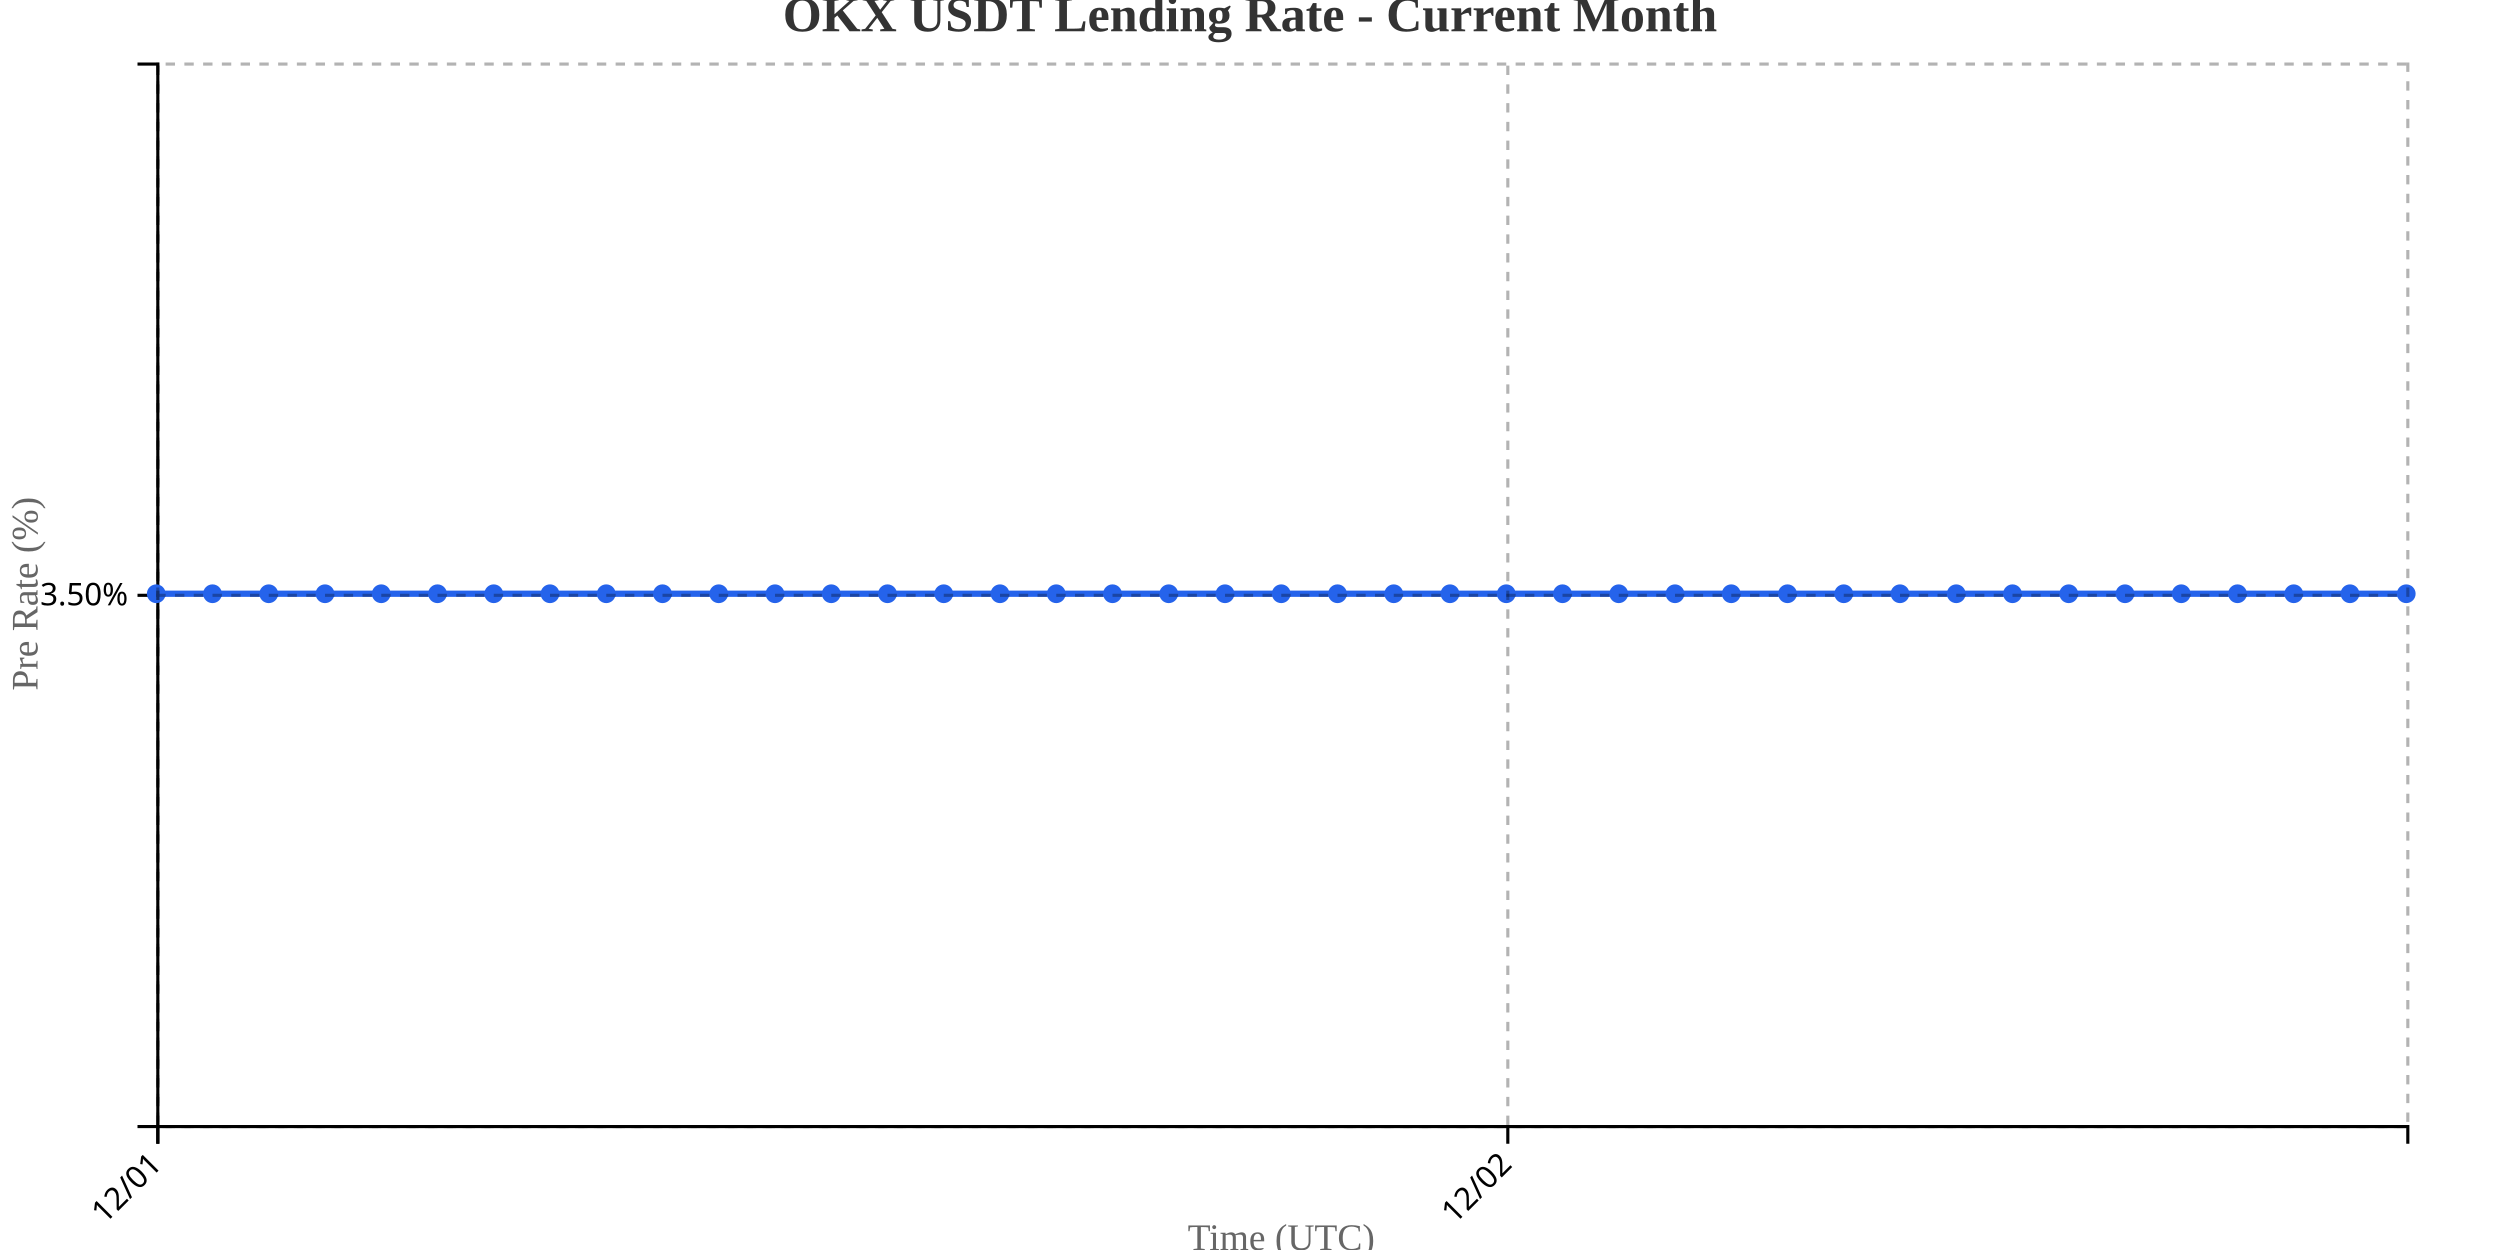
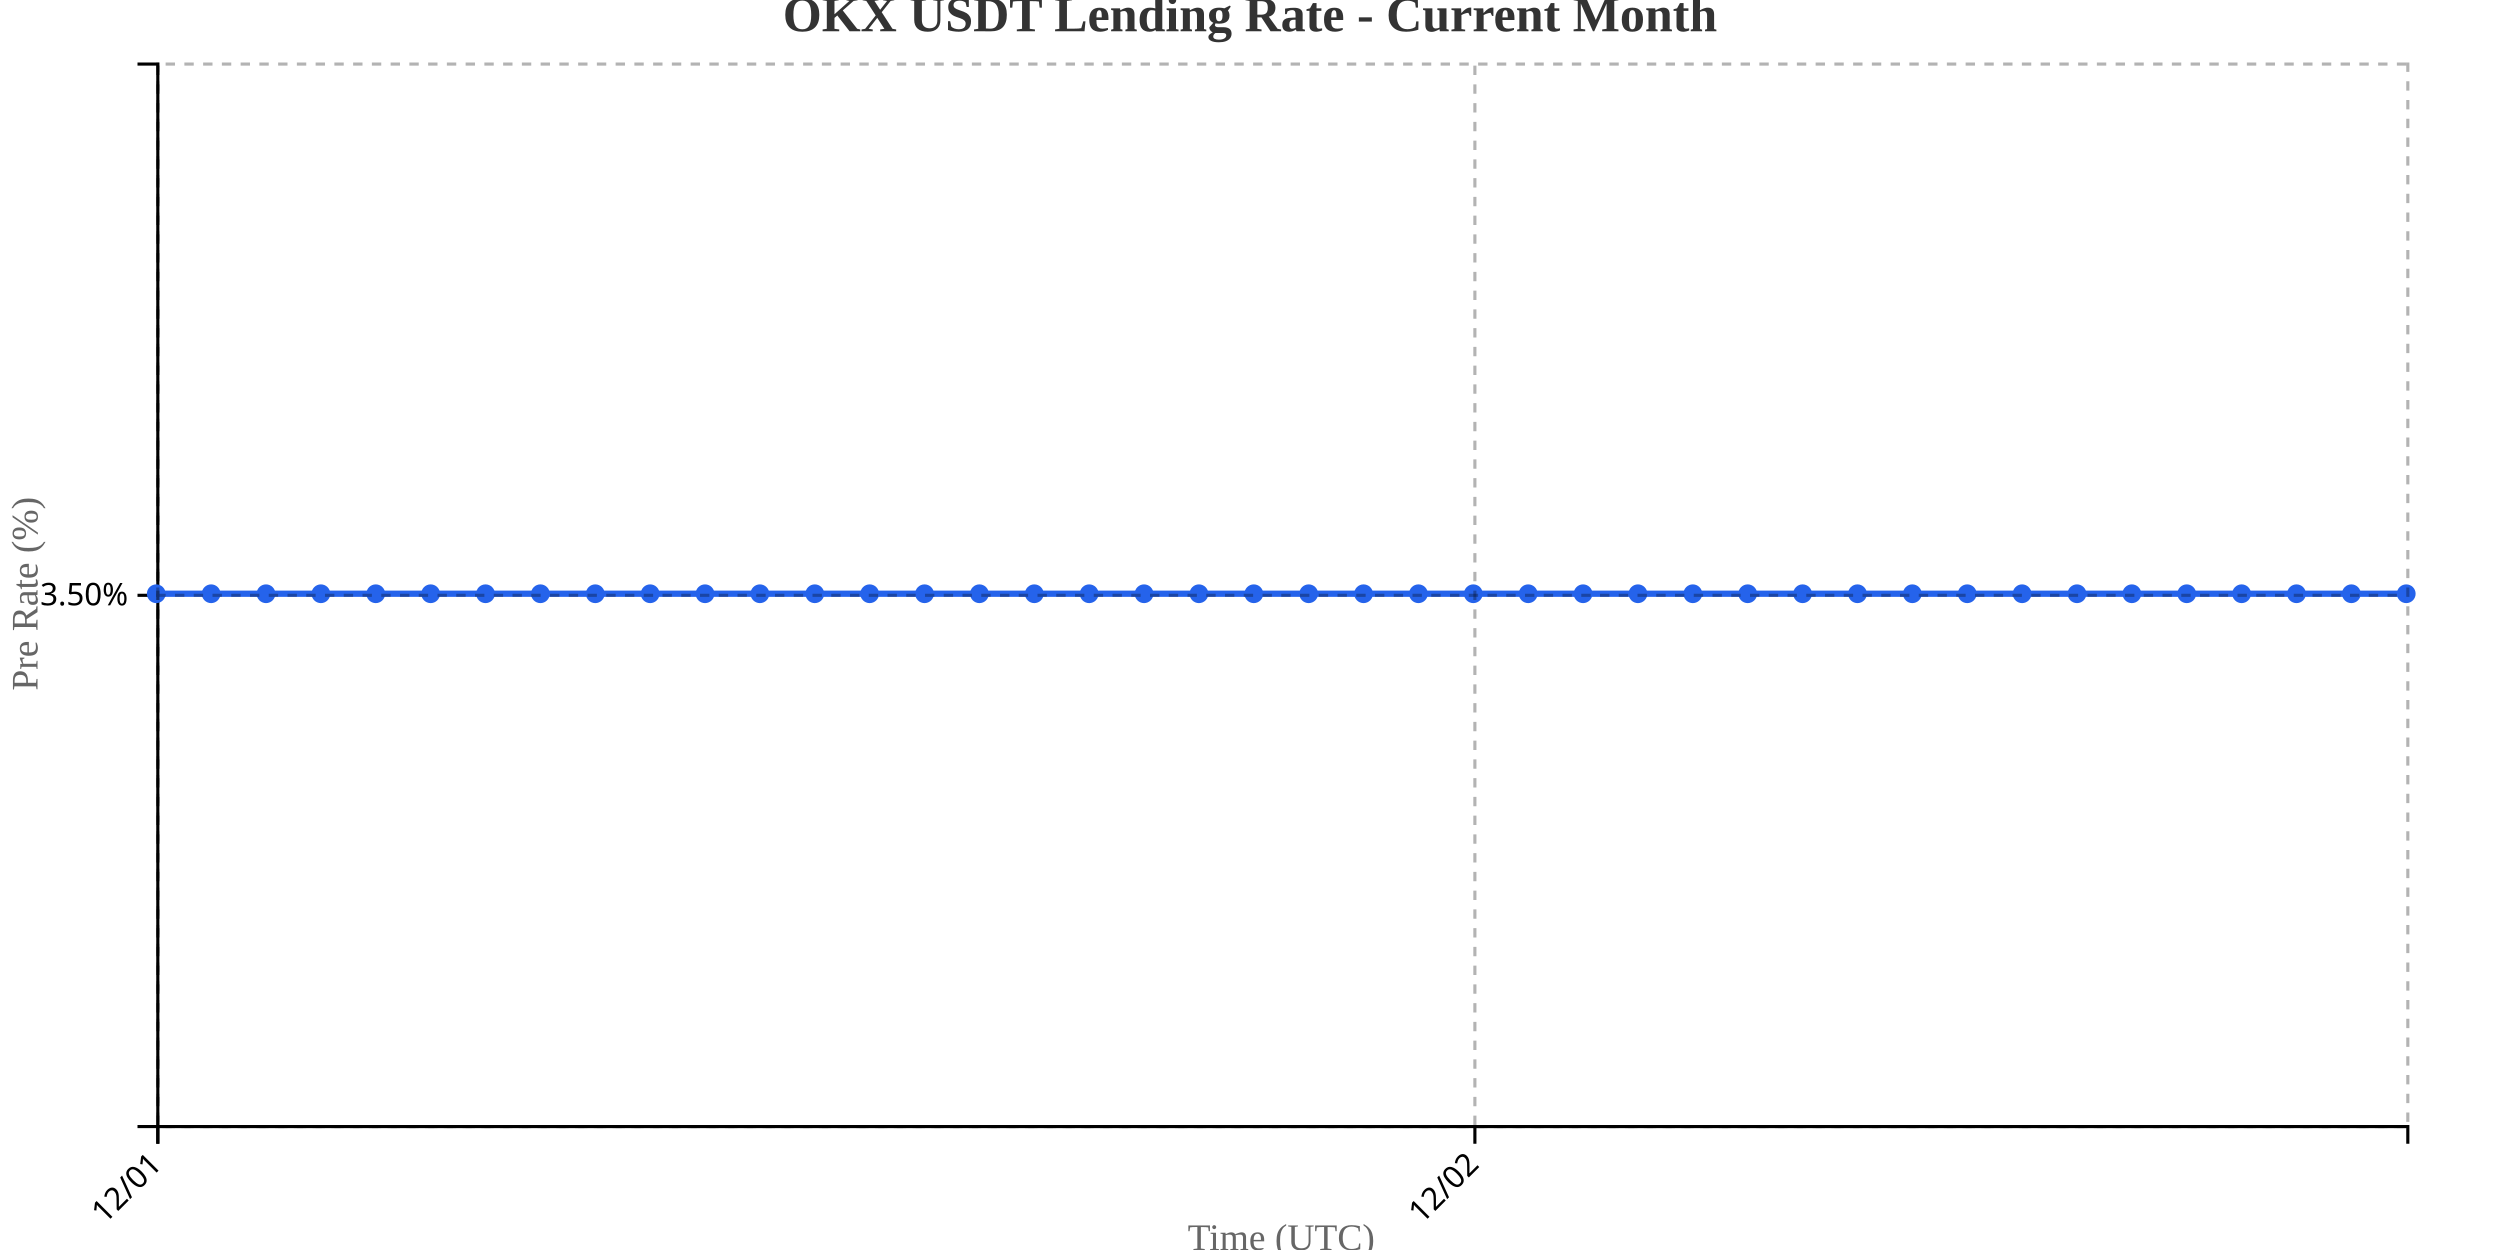
<svg xmlns="http://www.w3.org/2000/svg" width="800" height="400">
  <g transform="translate(50,20)">
    <g transform="translate(0,340)" fill="none" font-size="10" font-family="sans-serif" text-anchor="middle">
      <path class="domain" stroke="currentColor" d="M0.5,6V0.5H720.5V6" />
      <g class="tick" opacity="1" transform="translate(0.5,0)">
        <line stroke="currentColor" y2="6" />
        <text fill="currentColor" y="9" dy=".15em" style="text-anchor: end;" dx="-.8em" transform="rotate(-45)">12/01</text>
      </g>
-       <g class="tick" opacity="1" transform="translate(432.5,0)">
+       <g class="tick" opacity="1" transform="translate(421.9634,0)">
        <line stroke="currentColor" y2="6" />
        <text fill="currentColor" y="9" dy=".15em" style="text-anchor: end;" dx="-.8em" transform="rotate(-45)">12/02</text>
      </g>
    </g>
    <g fill="none" font-size="10" font-family="sans-serif" text-anchor="end">
      <path class="domain" stroke="currentColor" d="M-6,340.5H0.5V0.5H-6" />
      <g class="tick" opacity="1" transform="translate(0,170.5)">
        <line stroke="currentColor" x2="-6" />
        <text fill="currentColor" x="-9" dy="0.32em">3.50%</text>
      </g>
    </g>
    <text transform="rotate(-90)" y="-50" x="-170" dy="1em" style="text-anchor: middle; font-size: 12px; fill: #666;">Pre Rate (%)</text>
    <text transform="translate(360, 380)" style="text-anchor: middle; font-size: 12px; fill: #666;">Time (UTC)</text>
-     <path fill="none" stroke="#2563eb" stroke-width="2" d="M0,170C6,170,12,170,18,170C24,170,30,170,36,170C42,170,48,170,54,170C60,170,66,170,72,170C78,170,84,170,90,170C96,170,102,170,108,170C114,170,120,170,126,170C132,170,138,170,144,170C150,170,156,170,162,170C168,170,174,170,180,170C186,170,192,170,198,170C204,170,210,170,216,170C222,170,228,170,234,170C240,170,246,170,252,170C258,170,264,170,270,170C276,170,282,170,288,170C294,170,300,170,306,170C312,170,318,170,324,170C330,170,336,170,342,170C348,170,354,170,360,170C366,170,372,170,378,170C384,170,390,170,396,170C402,170,408,170,414,170C420,170,426,170,432,170C438,170,444,170,450,170C456,170,462,170,468,170C474,170,480,170,486,170C492,170,498,170,504,170C510,170,516,170,522,170C528,170,534,170,540,170C546,170,552,170,558,170C564,170,570,170,576,170C582,170,588,170,594,170C600,170,606,170,612,170C618,170,624,170,630,170C636,170,642,170,648,170C654,170,660,170,666,170C672,170,678,170,684,170C690,170,696,170,702,170C708,170,714,170,720,170" />
+     <path fill="none" stroke="#2563eb" stroke-width="2" d="M0,170C5.854,170,11.707,170,17.561,170C23.415,170,29.268,170,35.122,170C40.976,170,46.829,170,52.683,170C58.537,170,64.39,170,70.244,170C76.098,170,81.951,170,87.805,170C93.659,170,99.512,170,105.366,170C111.22,170,117.073,170,122.927,170C128.78,170,134.634,170,140.488,170C146.341,170,152.195,170,158.049,170C163.902,170,169.756,170,175.61,170C181.463,170,187.317,170,193.171,170C199.024,170,204.878,170,210.732,170C216.585,170,222.439,170,228.293,170C234.146,170,240,170,245.854,170C251.707,170,257.561,170,263.415,170C269.268,170,275.122,170,280.976,170C286.829,170,292.683,170,298.537,170C304.39,170,310.244,170,316.098,170C321.951,170,327.805,170,333.659,170C339.512,170,345.366,170,351.22,170C357.073,170,362.927,170,368.78,170C374.634,170,380.488,170,386.341,170C392.195,170,398.049,170,403.902,170C409.756,170,415.61,170,421.463,170C427.317,170,433.171,170,439.024,170C444.878,170,450.732,170,456.585,170C462.439,170,468.293,170,474.146,170C480,170,485.854,170,491.707,170C497.561,170,503.415,170,509.268,170C515.122,170,520.976,170,526.829,170C532.683,170,538.537,170,544.39,170C550.244,170,556.098,170,561.951,170C567.805,170,573.659,170,579.512,170C585.366,170,591.22,170,597.073,170C602.927,170,608.78,170,614.634,170C620.488,170,626.341,170,632.195,170C638.049,170,643.902,170,649.756,170C655.61,170,661.463,170,667.317,170C673.171,170,679.024,170,684.878,170C690.732,170,696.585,170,702.439,170C708.293,170,714.146,170,720,170" />
    <circle class="dot" cx="0" cy="170" r="3" fill="#2563eb" />
-     <circle class="dot" cx="18" cy="170" r="3" fill="#2563eb" />
-     <circle class="dot" cx="36" cy="170" r="3" fill="#2563eb" />
-     <circle class="dot" cx="54" cy="170" r="3" fill="#2563eb" />
-     <circle class="dot" cx="72" cy="170" r="3" fill="#2563eb" />
-     <circle class="dot" cx="90" cy="170" r="3" fill="#2563eb" />
-     <circle class="dot" cx="108" cy="170" r="3" fill="#2563eb" />
-     <circle class="dot" cx="126" cy="170" r="3" fill="#2563eb" />
-     <circle class="dot" cx="144" cy="170" r="3" fill="#2563eb" />
-     <circle class="dot" cx="162" cy="170" r="3" fill="#2563eb" />
-     <circle class="dot" cx="180" cy="170" r="3" fill="#2563eb" />
-     <circle class="dot" cx="198" cy="170" r="3" fill="#2563eb" />
-     <circle class="dot" cx="216" cy="170" r="3" fill="#2563eb" />
-     <circle class="dot" cx="234" cy="170" r="3" fill="#2563eb" />
-     <circle class="dot" cx="252" cy="170" r="3" fill="#2563eb" />
-     <circle class="dot" cx="270" cy="170" r="3" fill="#2563eb" />
-     <circle class="dot" cx="288" cy="170" r="3" fill="#2563eb" />
-     <circle class="dot" cx="306" cy="170" r="3" fill="#2563eb" />
-     <circle class="dot" cx="324" cy="170" r="3" fill="#2563eb" />
-     <circle class="dot" cx="342" cy="170" r="3" fill="#2563eb" />
-     <circle class="dot" cx="360" cy="170" r="3" fill="#2563eb" />
-     <circle class="dot" cx="378" cy="170" r="3" fill="#2563eb" />
-     <circle class="dot" cx="396" cy="170" r="3" fill="#2563eb" />
-     <circle class="dot" cx="414" cy="170" r="3" fill="#2563eb" />
-     <circle class="dot" cx="432" cy="170" r="3" fill="#2563eb" />
-     <circle class="dot" cx="450" cy="170" r="3" fill="#2563eb" />
-     <circle class="dot" cx="468" cy="170" r="3" fill="#2563eb" />
-     <circle class="dot" cx="486" cy="170" r="3" fill="#2563eb" />
-     <circle class="dot" cx="504" cy="170" r="3" fill="#2563eb" />
-     <circle class="dot" cx="522" cy="170" r="3" fill="#2563eb" />
-     <circle class="dot" cx="540" cy="170" r="3" fill="#2563eb" />
-     <circle class="dot" cx="558" cy="170" r="3" fill="#2563eb" />
-     <circle class="dot" cx="576" cy="170" r="3" fill="#2563eb" />
-     <circle class="dot" cx="594" cy="170" r="3" fill="#2563eb" />
-     <circle class="dot" cx="612" cy="170" r="3" fill="#2563eb" />
-     <circle class="dot" cx="630" cy="170" r="3" fill="#2563eb" />
-     <circle class="dot" cx="648" cy="170" r="3" fill="#2563eb" />
-     <circle class="dot" cx="666" cy="170" r="3" fill="#2563eb" />
-     <circle class="dot" cx="684" cy="170" r="3" fill="#2563eb" />
-     <circle class="dot" cx="702" cy="170" r="3" fill="#2563eb" />
+     <circle class="dot" cx="17.561" cy="170" r="3" fill="#2563eb" />
+     <circle class="dot" cx="35.122" cy="170" r="3" fill="#2563eb" />
+     <circle class="dot" cx="52.683" cy="170" r="3" fill="#2563eb" />
+     <circle class="dot" cx="70.244" cy="170" r="3" fill="#2563eb" />
+     <circle class="dot" cx="87.805" cy="170" r="3" fill="#2563eb" />
+     <circle class="dot" cx="105.366" cy="170" r="3" fill="#2563eb" />
+     <circle class="dot" cx="122.927" cy="170" r="3" fill="#2563eb" />
+     <circle class="dot" cx="140.488" cy="170" r="3" fill="#2563eb" />
+     <circle class="dot" cx="158.049" cy="170" r="3" fill="#2563eb" />
+     <circle class="dot" cx="175.61" cy="170" r="3" fill="#2563eb" />
+     <circle class="dot" cx="193.171" cy="170" r="3" fill="#2563eb" />
+     <circle class="dot" cx="210.732" cy="170" r="3" fill="#2563eb" />
+     <circle class="dot" cx="228.293" cy="170" r="3" fill="#2563eb" />
+     <circle class="dot" cx="245.854" cy="170" r="3" fill="#2563eb" />
+     <circle class="dot" cx="263.415" cy="170" r="3" fill="#2563eb" />
+     <circle class="dot" cx="280.976" cy="170" r="3" fill="#2563eb" />
+     <circle class="dot" cx="298.537" cy="170" r="3" fill="#2563eb" />
+     <circle class="dot" cx="316.098" cy="170" r="3" fill="#2563eb" />
+     <circle class="dot" cx="333.659" cy="170" r="3" fill="#2563eb" />
+     <circle class="dot" cx="351.22" cy="170" r="3" fill="#2563eb" />
+     <circle class="dot" cx="368.78" cy="170" r="3" fill="#2563eb" />
+     <circle class="dot" cx="386.341" cy="170" r="3" fill="#2563eb" />
+     <circle class="dot" cx="403.902" cy="170" r="3" fill="#2563eb" />
+     <circle class="dot" cx="421.463" cy="170" r="3" fill="#2563eb" />
+     <circle class="dot" cx="439.024" cy="170" r="3" fill="#2563eb" />
+     <circle class="dot" cx="456.585" cy="170" r="3" fill="#2563eb" />
+     <circle class="dot" cx="474.146" cy="170" r="3" fill="#2563eb" />
+     <circle class="dot" cx="491.707" cy="170" r="3" fill="#2563eb" />
+     <circle class="dot" cx="509.268" cy="170" r="3" fill="#2563eb" />
+     <circle class="dot" cx="526.829" cy="170" r="3" fill="#2563eb" />
+     <circle class="dot" cx="544.39" cy="170" r="3" fill="#2563eb" />
+     <circle class="dot" cx="561.951" cy="170" r="3" fill="#2563eb" />
+     <circle class="dot" cx="579.512" cy="170" r="3" fill="#2563eb" />
+     <circle class="dot" cx="597.073" cy="170" r="3" fill="#2563eb" />
+     <circle class="dot" cx="614.634" cy="170" r="3" fill="#2563eb" />
+     <circle class="dot" cx="632.195" cy="170" r="3" fill="#2563eb" />
+     <circle class="dot" cx="649.756" cy="170" r="3" fill="#2563eb" />
+     <circle class="dot" cx="667.317" cy="170" r="3" fill="#2563eb" />
+     <circle class="dot" cx="684.878" cy="170" r="3" fill="#2563eb" />
+     <circle class="dot" cx="702.439" cy="170" r="3" fill="#2563eb" />
    <circle class="dot" cx="720" cy="170" r="3" fill="#2563eb" />
    <g class="grid" transform="translate(0,340)" fill="none" font-size="10" font-family="sans-serif" text-anchor="middle" style="stroke-dasharray: 3,3; opacity: 0.3;">
      <path class="domain" stroke="currentColor" d="M0.5,-340V0.5H720.5V-340" />
      <g class="tick" opacity="1" transform="translate(0.5,0)">
        <line stroke="currentColor" y2="-340" />
        <text fill="currentColor" y="3" dy="0.71em" />
      </g>
-       <g class="tick" opacity="1" transform="translate(432.5,0)">
+       <g class="tick" opacity="1" transform="translate(421.9634,0)">
        <line stroke="currentColor" y2="-340" />
        <text fill="currentColor" y="3" dy="0.71em" />
      </g>
    </g>
    <g class="grid" fill="none" font-size="10" font-family="sans-serif" text-anchor="end" style="stroke-dasharray: 3,3; opacity: 0.3;">
      <path class="domain" stroke="currentColor" d="M720,340.5H0.5V0.5H720" />
      <g class="tick" opacity="1" transform="translate(0,170.5)">
        <line stroke="currentColor" x2="720" />
        <text fill="currentColor" x="-3" dy="0.32em" />
      </g>
    </g>
  </g>
  <text x="400" y="10" text-anchor="middle" style="font-size: 16px; font-weight: bold; fill: #333;">OKX USDT Lending Rate - Current Month</text>
</svg>
